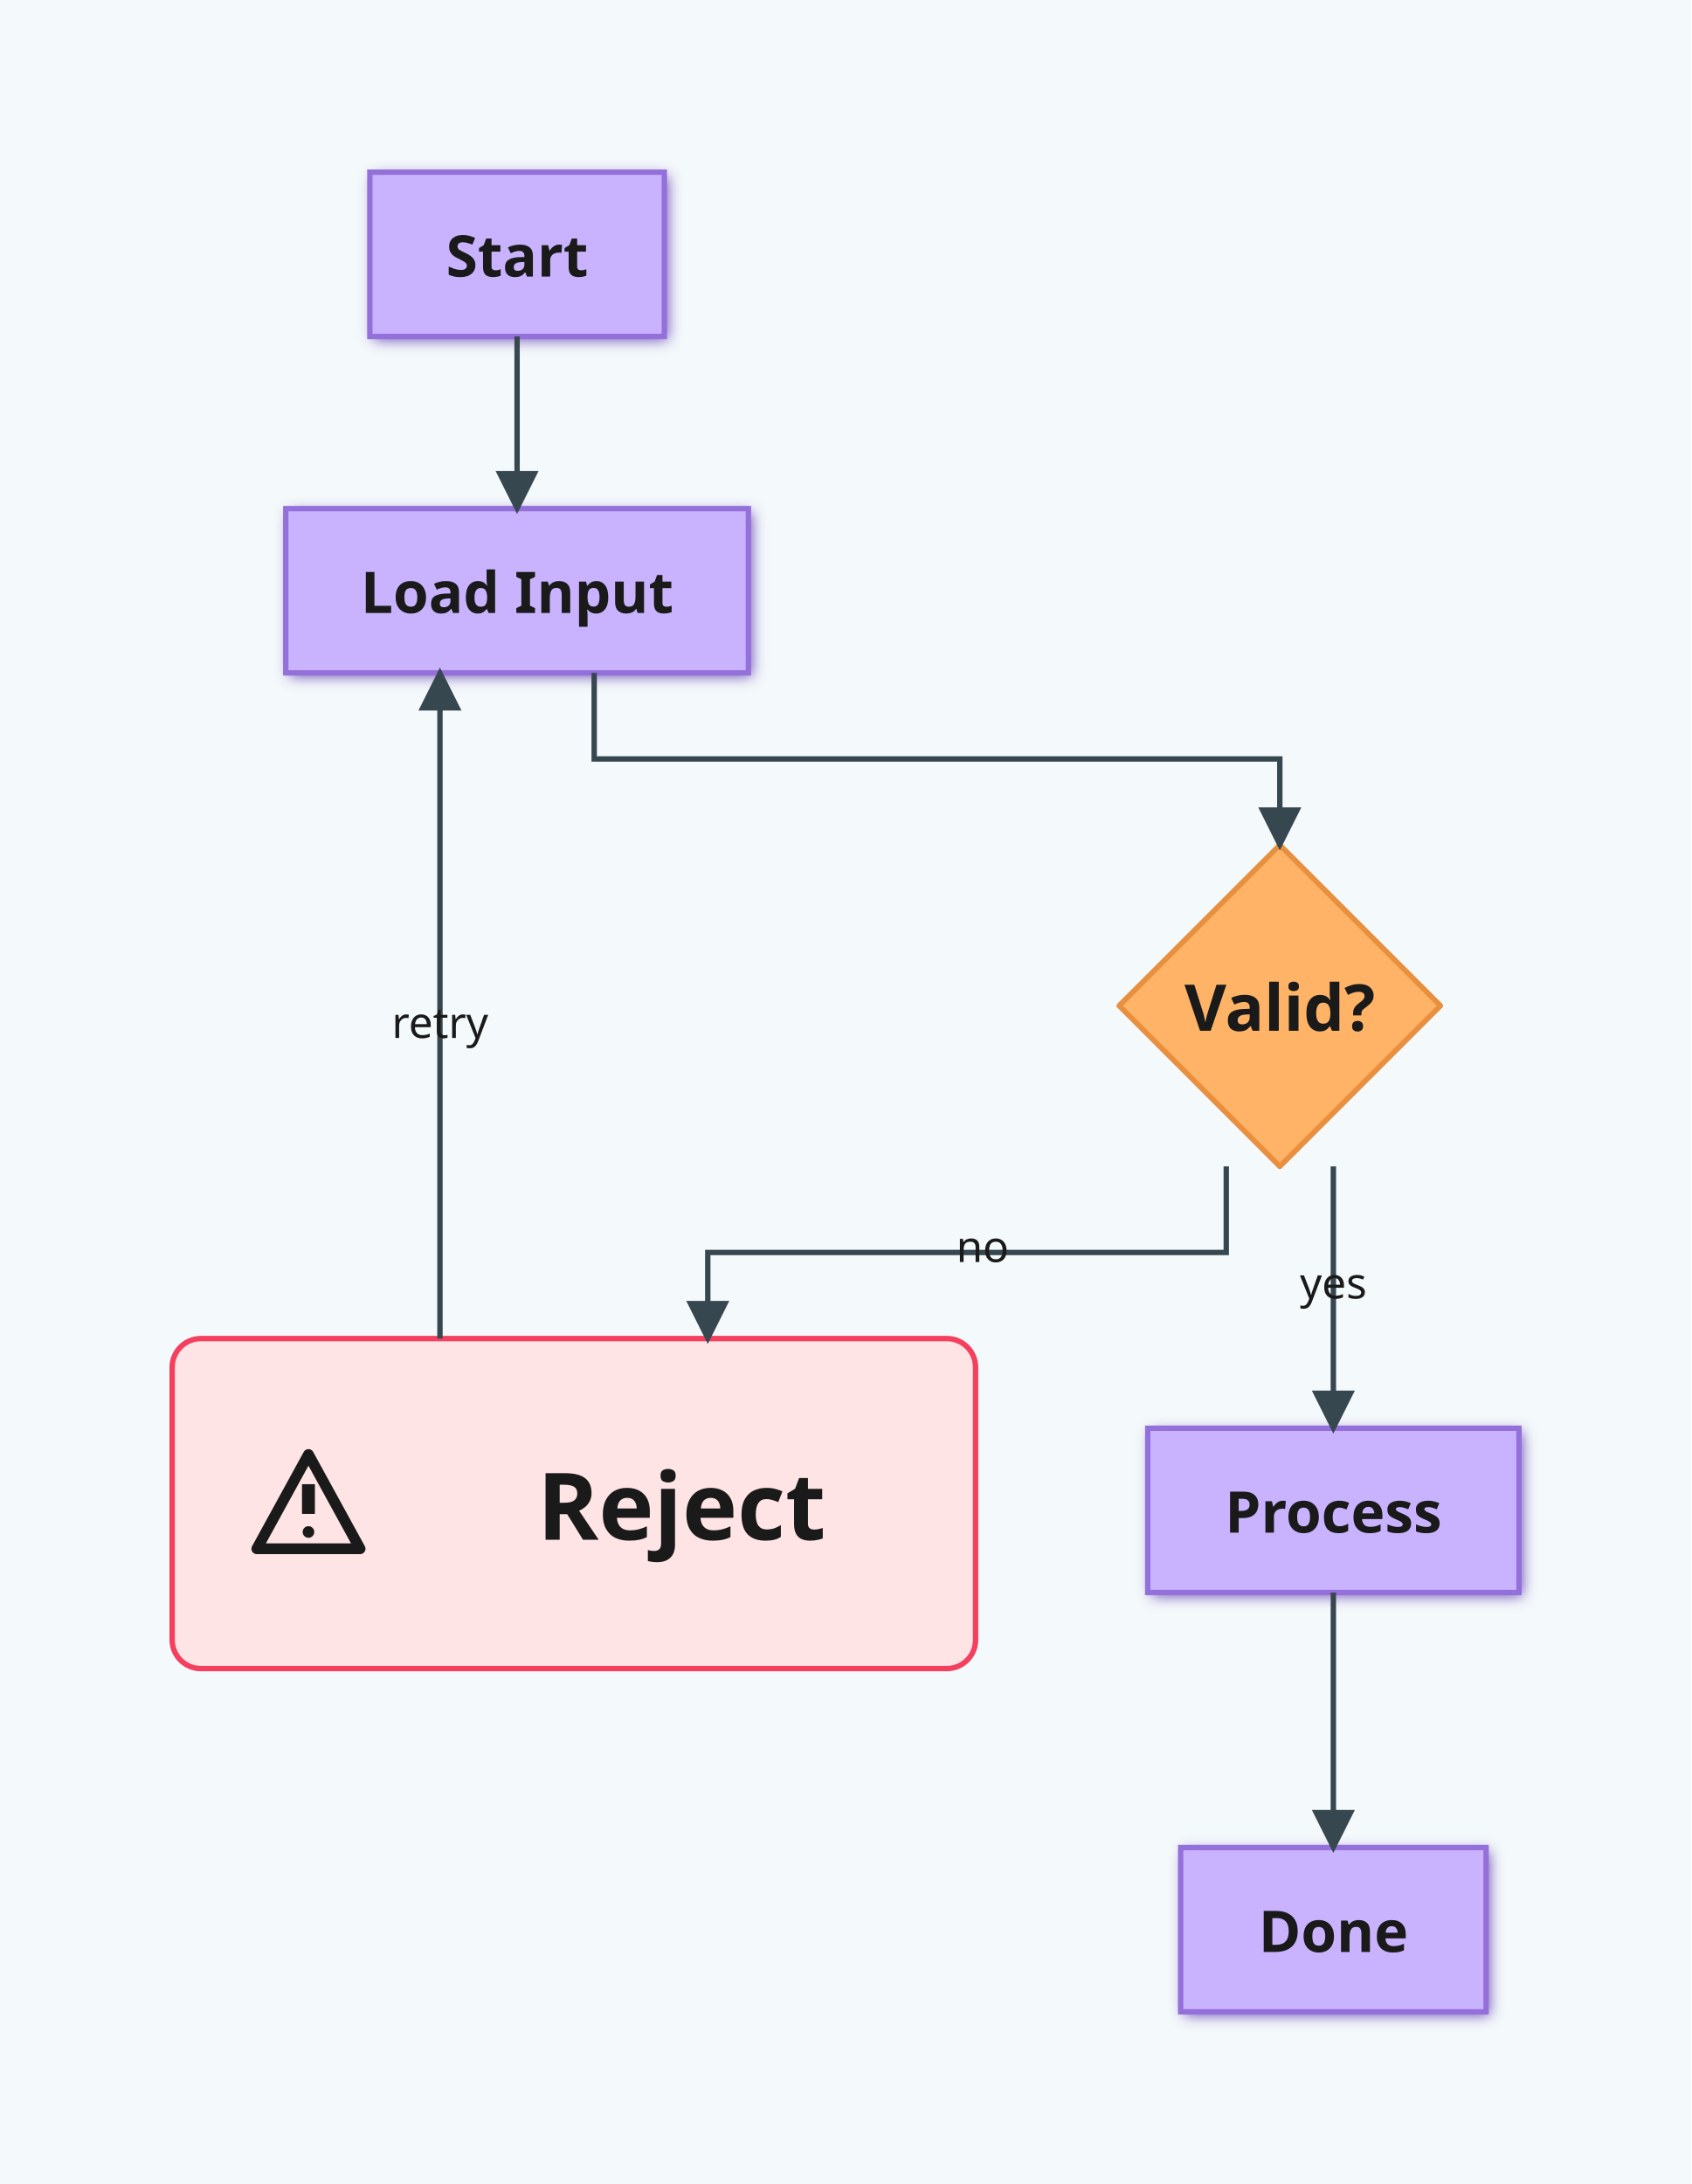
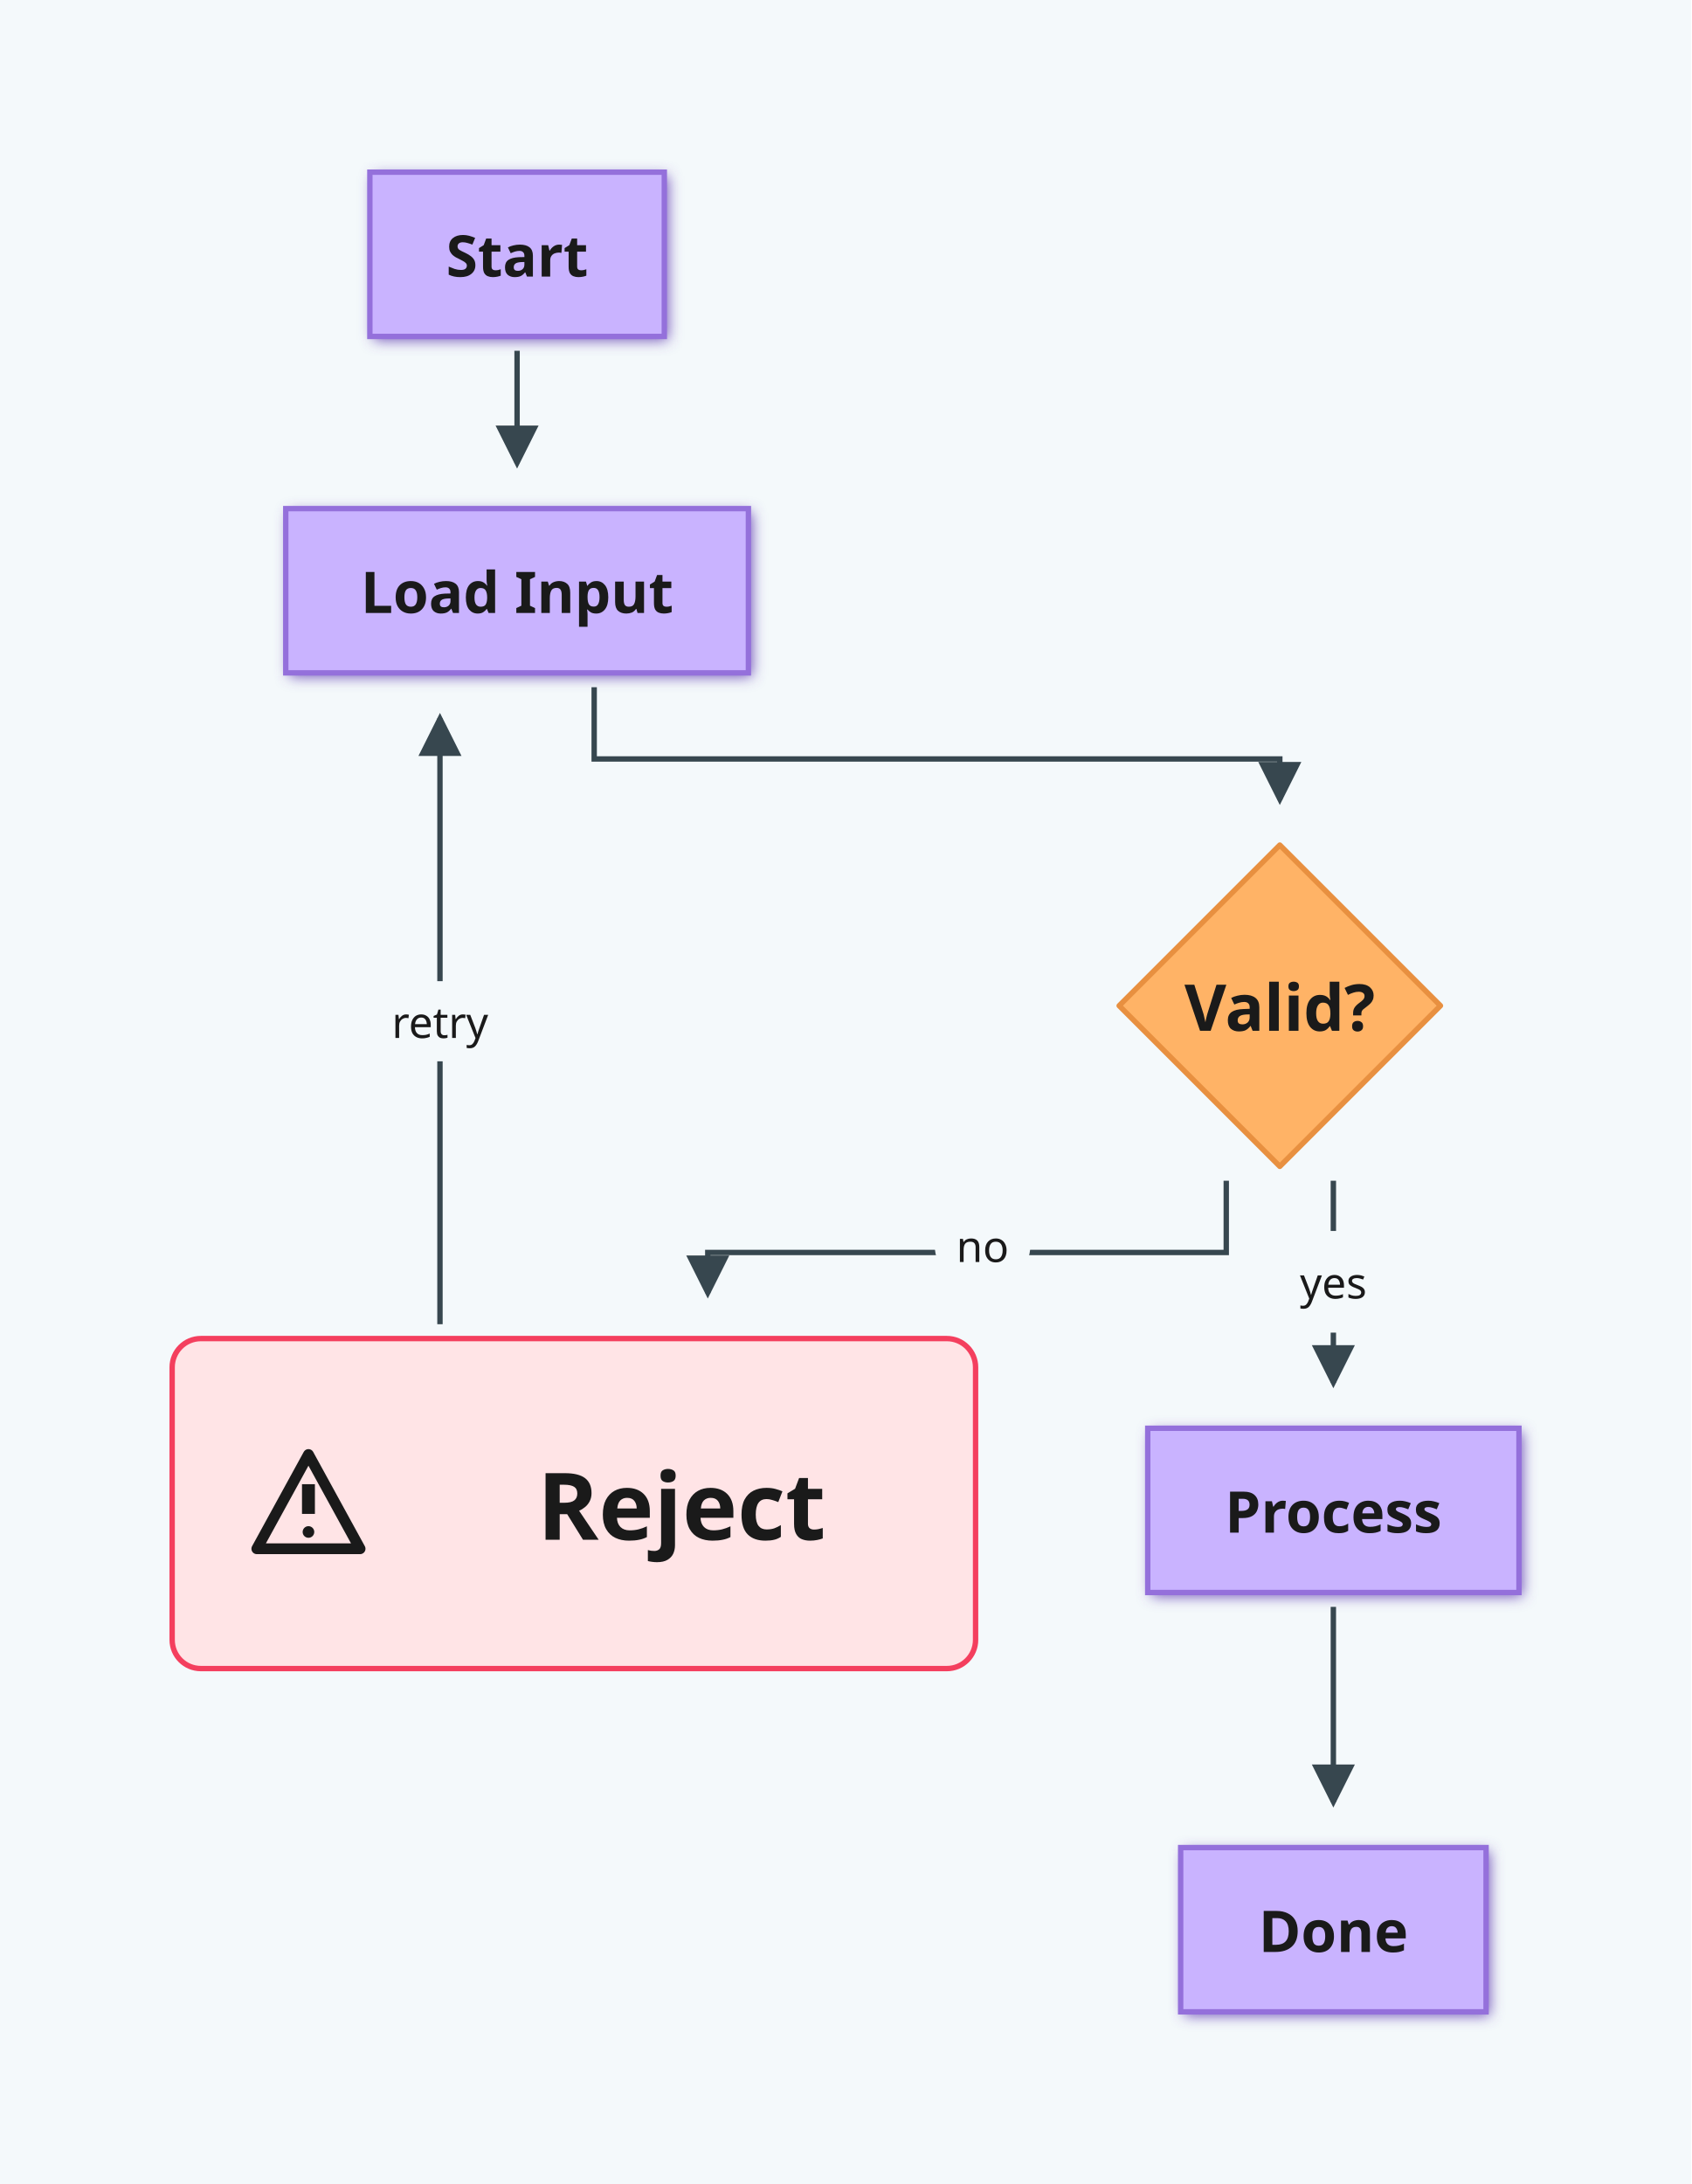
<svg xmlns="http://www.w3.org/2000/svg" viewBox="0 0 235.752 304.43">
  <defs>
    <filter id="cora-shadow-blur" x="-50%" y="-50%" width="200%" height="200%">
      <feGaussianBlur stdDeviation="1" />
    </filter>
    <marker id="cora-marker-arrow" markerWidth="8" markerHeight="8" refX="7" refY="4" orient="auto" markerUnits="strokeWidth">
      <path d="M 0 0 L 8 4 L 0 8 z" fill="#37474F" />
    </marker>
    <marker id="cora-marker-circle" markerWidth="8" markerHeight="8" refX="4" refY="4" orient="auto" markerUnits="strokeWidth">
      <circle cx="4" cy="4" r="3" fill="none" stroke="#37474F" stroke-width="1.5" />
    </marker>
    <marker id="cora-marker-filled-circle" markerWidth="8" markerHeight="8" refX="4" refY="4" orient="auto" markerUnits="strokeWidth">
      <circle cx="4" cy="4" r="3" fill="#37474F" />
    </marker>
  </defs>
  <rect x="0" y="0" width="235.752" height="304.43" fill="#F4F9FB" />
  <g id="groups" />
  <g id="nodes">
    <g>
      <g filter="url(#cora-shadow-blur)">
        <rect x="52.059" y="24.5" width="41.048" height="22.896" fill="#7050B8" />
      </g>
      <rect x="51.559" y="24" width="41.048" height="22.896" fill="#C9B3FF" stroke="#9470DB" stroke-width="0.75" />
      <text x="72.083" y="38.552" text-anchor="middle" font-family="'Noto Sans', sans-serif" font-size="8" font-weight="600" fill="#1A1A1A">Start</text>
    </g>
    <g>
      <g filter="url(#cora-shadow-blur)">
        <rect x="40.335" y="71.396" width="64.496" height="22.896" fill="#7050B8" />
      </g>
      <rect x="39.835" y="70.896" width="64.496" height="22.896" fill="#C9B3FF" stroke="#9470DB" stroke-width="0.75" />
      <text x="72.083" y="85.448" text-anchor="middle" font-family="'Noto Sans', sans-serif" font-size="8" font-weight="600" fill="#1A1A1A">Load Input</text>
    </g>
    <g>
      <polygon points="178.411,117.792 200.807,140.188 178.411,162.584 156.015,140.188" fill="#FFB366" stroke="#E89040" stroke-width="0.75" stroke-linejoin="round" />
      <text x="178.411" y="143.68" text-anchor="middle" font-family="'Noto Sans', sans-serif" font-size="9" font-weight="600" fill="#1A1A1A" textLength="12.667" lengthAdjust="spacingAndGlyphs">Valid?</text>
    </g>
    <g>
      <g filter="url(#cora-shadow-blur)">
        <rect x="160.5" y="199.586" width="51.752" height="22.896" fill="#7050B8" />
      </g>
      <rect x="160" y="199.086" width="51.752" height="22.896" fill="#C9B3FF" stroke="#9470DB" stroke-width="0.75" />
      <text x="185.876" y="213.638" text-anchor="middle" font-family="'Noto Sans', sans-serif" font-size="8" font-weight="600" fill="#1A1A1A">Process</text>
    </g>
    <g>
      <rect x="24" y="186.584" width="112" height="46" rx="4" ry="4" fill="#FFE4E6" stroke="#F43F5E" stroke-width="0.75" />
      <g transform="translate(34 200.584)" role="img" aria-label="warning">
        <path d="M 9 2.16 L 16.2 15.3 H 1.8 Z" fill="none" stroke="#1A1A1A" stroke-linejoin="round" stroke-width="1.5" />
        <path d="M 9 6.3 V 10.44" stroke="#1A1A1A" stroke-width="1.8" />
        <circle cx="9" cy="12.96" r="0.81" fill="#1A1A1A" />
      </g>
      <text x="95" y="214.628" text-anchor="middle" font-family="'Noto Sans', sans-serif" font-size="13" font-weight="600" fill="#1A1A1A">Reject</text>
    </g>
    <g>
      <g filter="url(#cora-shadow-blur)">
        <rect x="165.088" y="258.034" width="42.576" height="22.896" fill="#7050B8" />
      </g>
      <rect x="164.588" y="257.534" width="42.576" height="22.896" fill="#C9B3FF" stroke="#9470DB" stroke-width="0.75" />
      <text x="185.876" y="272.086" text-anchor="middle" font-family="'Noto Sans', sans-serif" font-size="8" font-weight="600" fill="#1A1A1A">Done</text>
    </g>
  </g>
  <g id="edges">
-     <path d="M 72.083 46.896 L 72.083 70.896" fill="none" stroke="#37474F" stroke-width="0.75" marker-end="url(#cora-marker-arrow)" />
-     <path d="M 82.832 93.792 L 82.832 105.792 L 178.411 105.792 L 178.411 117.792" fill="none" stroke="#37474F" stroke-width="0.75" marker-end="url(#cora-marker-arrow)" />
-     <path d="M 185.876 162.584 L 185.876 199.086" fill="none" stroke="#37474F" stroke-width="0.75" marker-end="url(#cora-marker-arrow)" />
-     <path d="M 170.945 162.584 L 170.945 174.584 L 98.667 174.584 L 98.667 186.584" fill="none" stroke="#37474F" stroke-width="0.75" marker-end="url(#cora-marker-arrow)" />
-     <path d="M 185.876 221.982 L 185.876 257.534" fill="none" stroke="#37474F" stroke-width="0.75" marker-end="url(#cora-marker-arrow)" />
-     <path d="M 61.333 186.584 L 61.333 93.792" fill="none" stroke="#37474F" stroke-width="0.75" marker-end="url(#cora-marker-arrow)" />
+     <path d="M 72.083 48.896 L 72.083 64.566" fill="none" stroke="#37474F" stroke-width="0.75" marker-end="url(#cora-marker-arrow)" />
+     <path d="M 82.832 95.792 L 82.832 105.792 L 178.411 105.792 L 178.411 111.462" fill="none" stroke="#37474F" stroke-width="0.75" marker-end="url(#cora-marker-arrow)" />
+     <path d="M 185.876 164.584 L 185.876 171.584 M 185.876 185.756 L 185.876 192.756" fill="none" stroke="#37474F" stroke-width="0.75" marker-end="url(#cora-marker-arrow)" />
+     <path d="M 170.945 164.584 L 170.945 174.584 L 130.302 174.584 M 143.64 174.584 L 98.667 174.584 L 98.667 180.254" fill="none" stroke="#37474F" stroke-width="0.75" marker-end="url(#cora-marker-arrow)" />
+     <path d="M 185.876 223.982 L 185.876 251.204" fill="none" stroke="#37474F" stroke-width="0.75" marker-end="url(#cora-marker-arrow)" />
+     <path d="M 61.333 184.584 L 61.333 135.267 M 61.333 149.439 L 61.333 100.122" fill="none" stroke="#37474F" stroke-width="0.75" marker-end="url(#cora-marker-arrow)" />
  </g>
  <g id="edge-labels">
-     <text x="185.876" y="180.998" text-anchor="middle" font-family="'Noto Sans', sans-serif" font-size="6" font-weight="400" fill="#1A1A1A">yes</text>
-     <text x="136.971" y="175.912" text-anchor="middle" font-family="'Noto Sans', sans-serif" font-size="6" font-weight="400" fill="#1A1A1A">no</text>
-     <text x="61.333" y="144.681" text-anchor="middle" font-family="'Noto Sans', sans-serif" font-size="6" font-weight="400" fill="#1A1A1A">retry</text>
+     <g>
+       <rect x="178.217" y="173.084" width="15.318" height="11.172" rx="5.586" ry="5.586" fill="#F4F9FB" />
+       <text x="185.876" y="180.998" text-anchor="middle" font-family="'Noto Sans', sans-serif" font-size="6" font-weight="400" fill="#1A1A1A">yes</text>
+     </g>
+     <g>
+       <rect x="130.302" y="167.998" width="13.338" height="11.172" rx="5.586" ry="5.586" fill="#F4F9FB" />
+       <text x="136.971" y="175.912" text-anchor="middle" font-family="'Noto Sans', sans-serif" font-size="6" font-weight="400" fill="#1A1A1A">no</text>
+     </g>
+     <g>
+       <rect x="51.61" y="136.767" width="19.446" height="11.172" rx="5.586" ry="5.586" fill="#F4F9FB" />
+       <text x="61.333" y="144.681" text-anchor="middle" font-family="'Noto Sans', sans-serif" font-size="6" font-weight="400" fill="#1A1A1A">retry</text>
+     </g>
  </g>
</svg>
